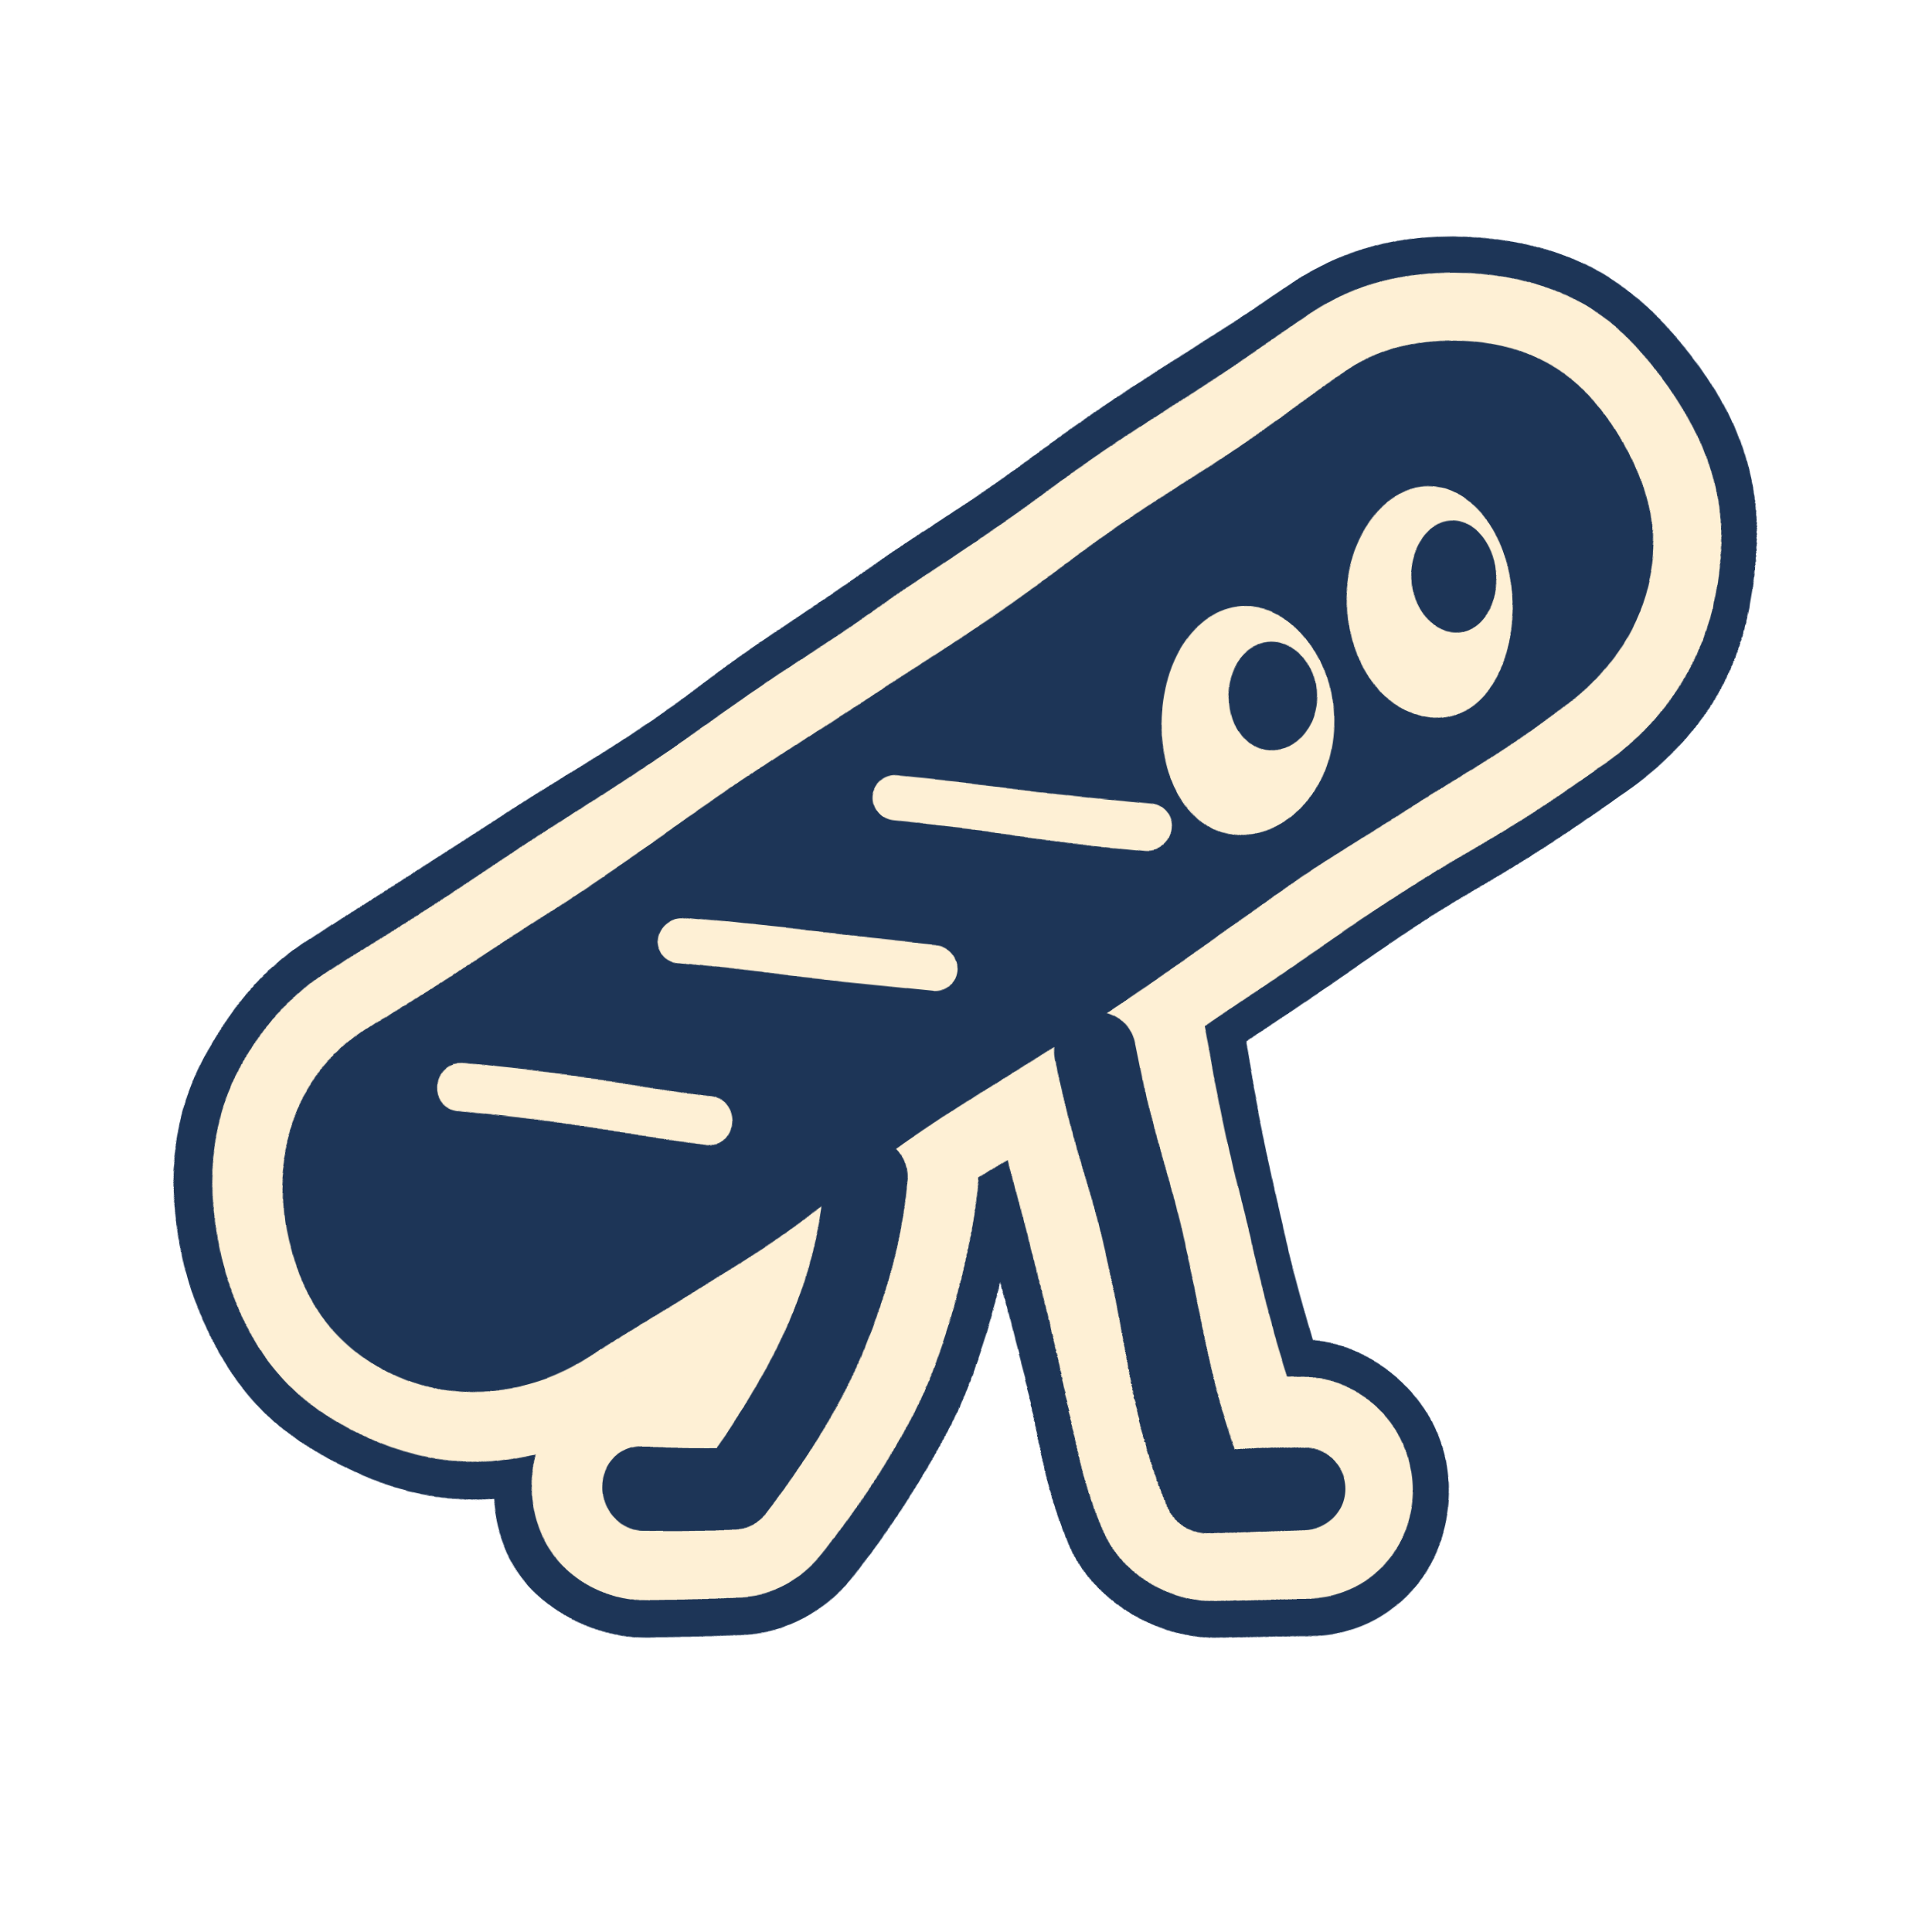
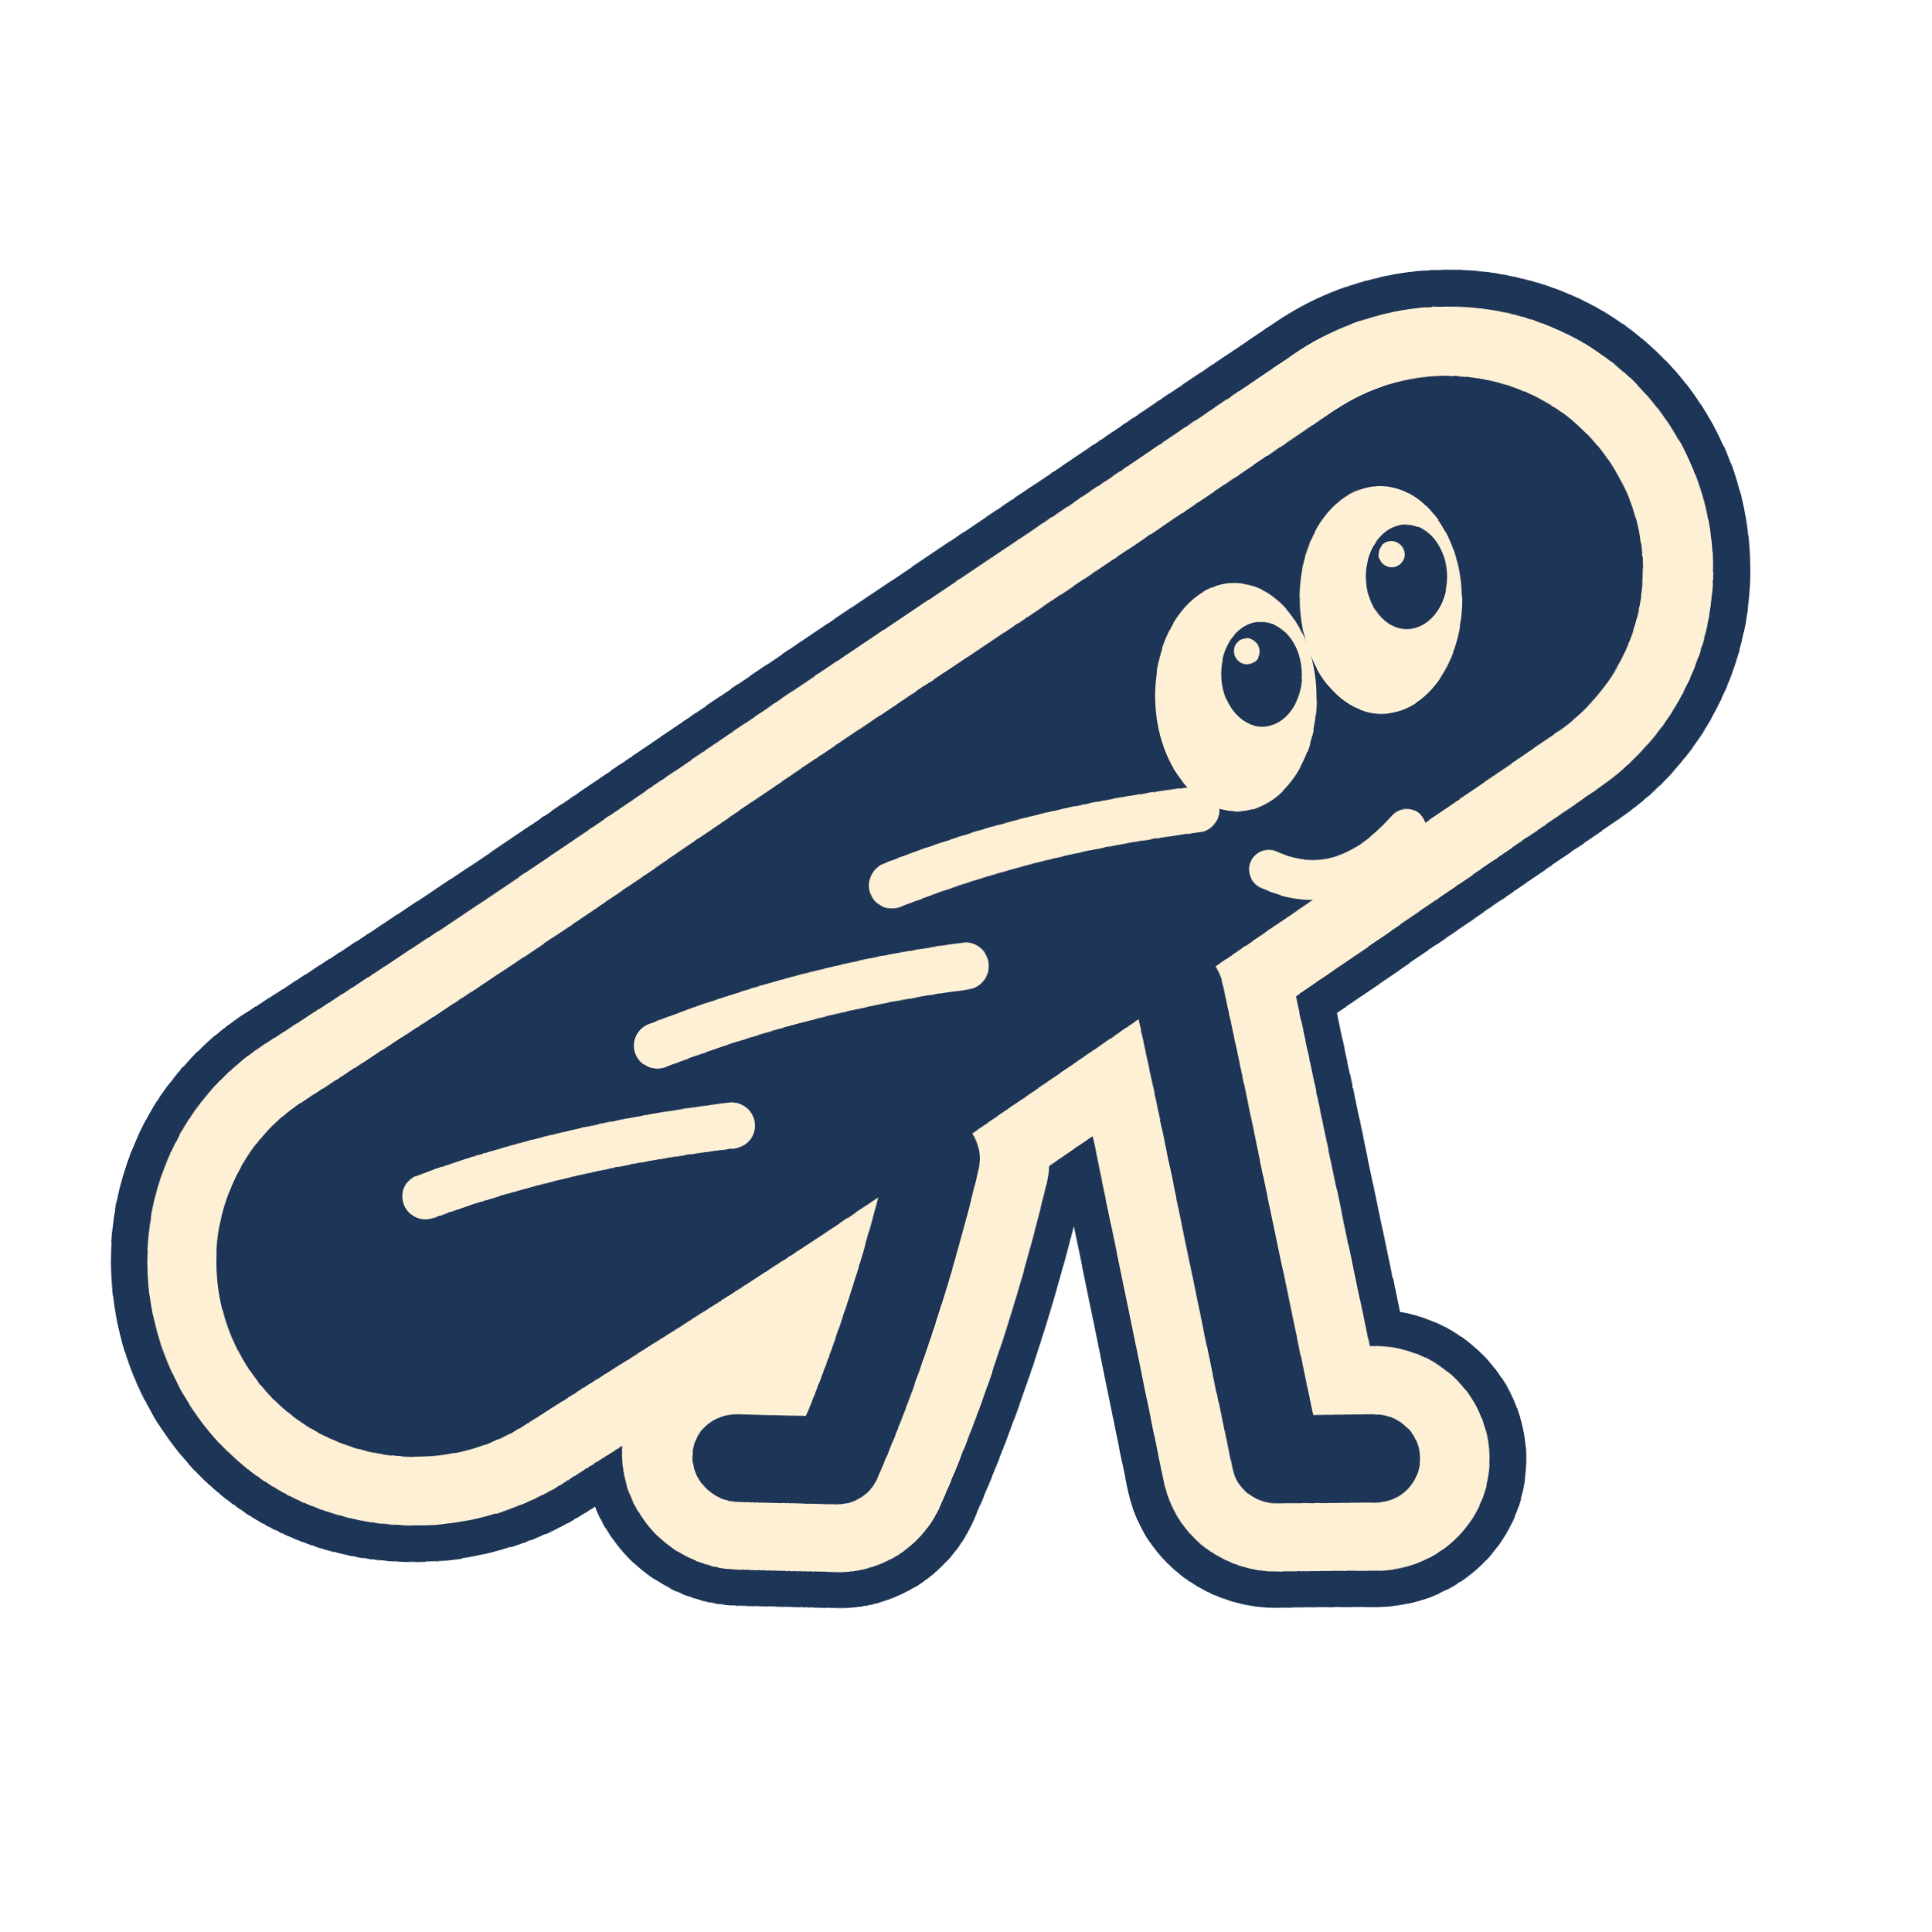
<svg xmlns="http://www.w3.org/2000/svg" viewBox="-9 -9 118 118">
  <defs>
-     <filter id="rough" filterUnits="userSpaceOnUse" x="-9.0" y="-9.0" width="118.0" height="118.0">
-       <feTurbulence type="fractalNoise" baseFrequency="0.045" numOctaves="2" seed="9" />
-       <feDisplacementMap in="SourceGraphic" scale="1.8" xChannelSelector="R" yChannelSelector="G" />
+     <filter id="rough" filterUnits="userSpaceOnUse" x="-9" y="-9" width="118" height="118">
+       <feTurbulence type="fractalNoise" baseFrequency="0.022" numOctaves="1" seed="9" />
+       <feDisplacementMap in="SourceGraphic" scale="2" xChannelSelector="R" yChannelSelector="G" />
    </filter>
  </defs>
  <g filter="url(#rough)" stroke-linecap="round" stroke-linejoin="round">
-     <path transform="translate(50 44) rotate(-34)" d="M-36-12H36A12 12 0 0 1 36 12H-36A12 12 0 0 1-36-12Z" fill="#1D3557" stroke="#1D3557" stroke-width="13.00" />
-     <path d="M44 63c-1 8-4 14-8 19h-6" fill="none" stroke="#1D3557" stroke-width="18.00" />
-     <path d="M58 55c2 10 4 19 7 27h6" fill="none" stroke="#1D3557" stroke-width="18.00" />
-     <path transform="translate(50 44) rotate(-34)" d="M-36-12H36A12 12 0 0 1 36 12H-36A12 12 0 0 1-36-12Z" fill="#FEF0D5" stroke="#FEF0D5" stroke-width="8.50" />
-     <path d="M44 63c-1 8-4 14-8 19h-6" fill="none" stroke="#FEF0D5" stroke-width="13.50" />
-     <path d="M58 55c2 10 4 19 7 27h6" fill="none" stroke="#FEF0D5" stroke-width="13.50" />
-     <path transform="translate(50 44) rotate(-34)" d="M-36-12H36A12 12 0 0 1 36 12H-36A12 12 0 0 1-36-12Z" fill="#1D3557" />
-     <path d="M44 63c-1 8-4 14-8 19h-6" fill="none" stroke="#1D3557" stroke-width="5.00" />
-     <path d="M58 55c2 10 4 19 7 27h6" fill="none" stroke="#1D3557" stroke-width="5.00" />
-     <g transform="translate(50 44) rotate(-34)" fill="none" stroke="#FEF0D5" stroke-width="2.8">
-       <path d="M-33 -6L-21 4" />
-       <path d="M-17 -6L-5 4" />
-       <path d="M-1 -6L11 4" />
+     <path transform="translate(48 47) rotate(-34)" d="M-38-12H38A12 12 0 0 1 38 12H-38A12 12 0 0 1-38-12Z" fill="#1D3557" stroke="#1D3557" stroke-width="13.00" />
+     <path d="M48.1 61.4C47 66 45 73 42 80h-6" fill="none" stroke="#1D3557" stroke-width="18.50" />
+     <path d="M63 51.4C65 60 67 70 69 80h6" fill="none" stroke="#1D3557" stroke-width="18.50" />
+     <path transform="translate(48 47) rotate(-34)" d="M-38-12H38A12 12 0 0 1 38 12H-38A12 12 0 0 1-38-12Z" fill="#FEF0D5" stroke="#FEF0D5" stroke-width="8.50" />
+     <path d="M48.1 61.4C47 66 45 73 42 80h-6" fill="none" stroke="#FEF0D5" stroke-width="14.00" />
+     <path d="M63 51.4C65 60 67 70 69 80h6" fill="none" stroke="#FEF0D5" stroke-width="14.00" />
+     <path transform="translate(48 47) rotate(-34)" d="M-38-12H38A12 12 0 0 1 38 12H-38A12 12 0 0 1-38-12Z" fill="#1D3557" />
+     <path d="M48.1 61.4C47 66 45 73 42 80h-6" fill="none" stroke="#1D3557" stroke-width="5.50" />
+     <path d="M63 51.4C65 60 67 70 69 80h6" fill="none" stroke="#1D3557" stroke-width="5.50" />
+     <g transform="translate(48 47) rotate(-34)" fill="none" stroke="#FEF0D5" stroke-width="2.8">
+       <path d="M-35 -3Q-26 -1 -17 3.5" />
+       <path d="M-18 -3Q-9 -1 0 3.5" />
+       <path d="M-1 -3Q8 -1 17 3.5" />
    </g>
-     <ellipse cx="67" cy="35" rx="5" ry="7" fill="#FEF0D5" />
-     <ellipse cx="68.4" cy="33.4" rx="2.6" ry="3.3" fill="#1D3557" />
-     <ellipse cx="78" cy="28" rx="5" ry="7" fill="#FEF0D5" />
-     <ellipse cx="79.4" cy="26.4" rx="2.6" ry="3.3" fill="#1D3557" />
+     <ellipse cx="66.5" cy="33.5" rx="5" ry="7" fill="#FEF0D5" />
+     <ellipse cx="68.1" cy="32.1" rx="2.50" ry="3.22" fill="#1D3557" />
+     <circle cx="67.20" cy="30.70" r="0.80" fill="#FEF0D5" />
+     <ellipse cx="75.5" cy="27.5" rx="5" ry="7" fill="#FEF0D5" />
+     <ellipse cx="77.1" cy="26.1" rx="2.50" ry="3.22" fill="#1D3557" />
+     <circle cx="76.20" cy="24.70" r="0.80" fill="#FEF0D5" />
+     <g fill="none" stroke="#FEF0D5" stroke-width="2.4">
+       <path d="M68.5 44q4.5 2 8.5-2.5" />
+     </g>
  </g>
</svg>
